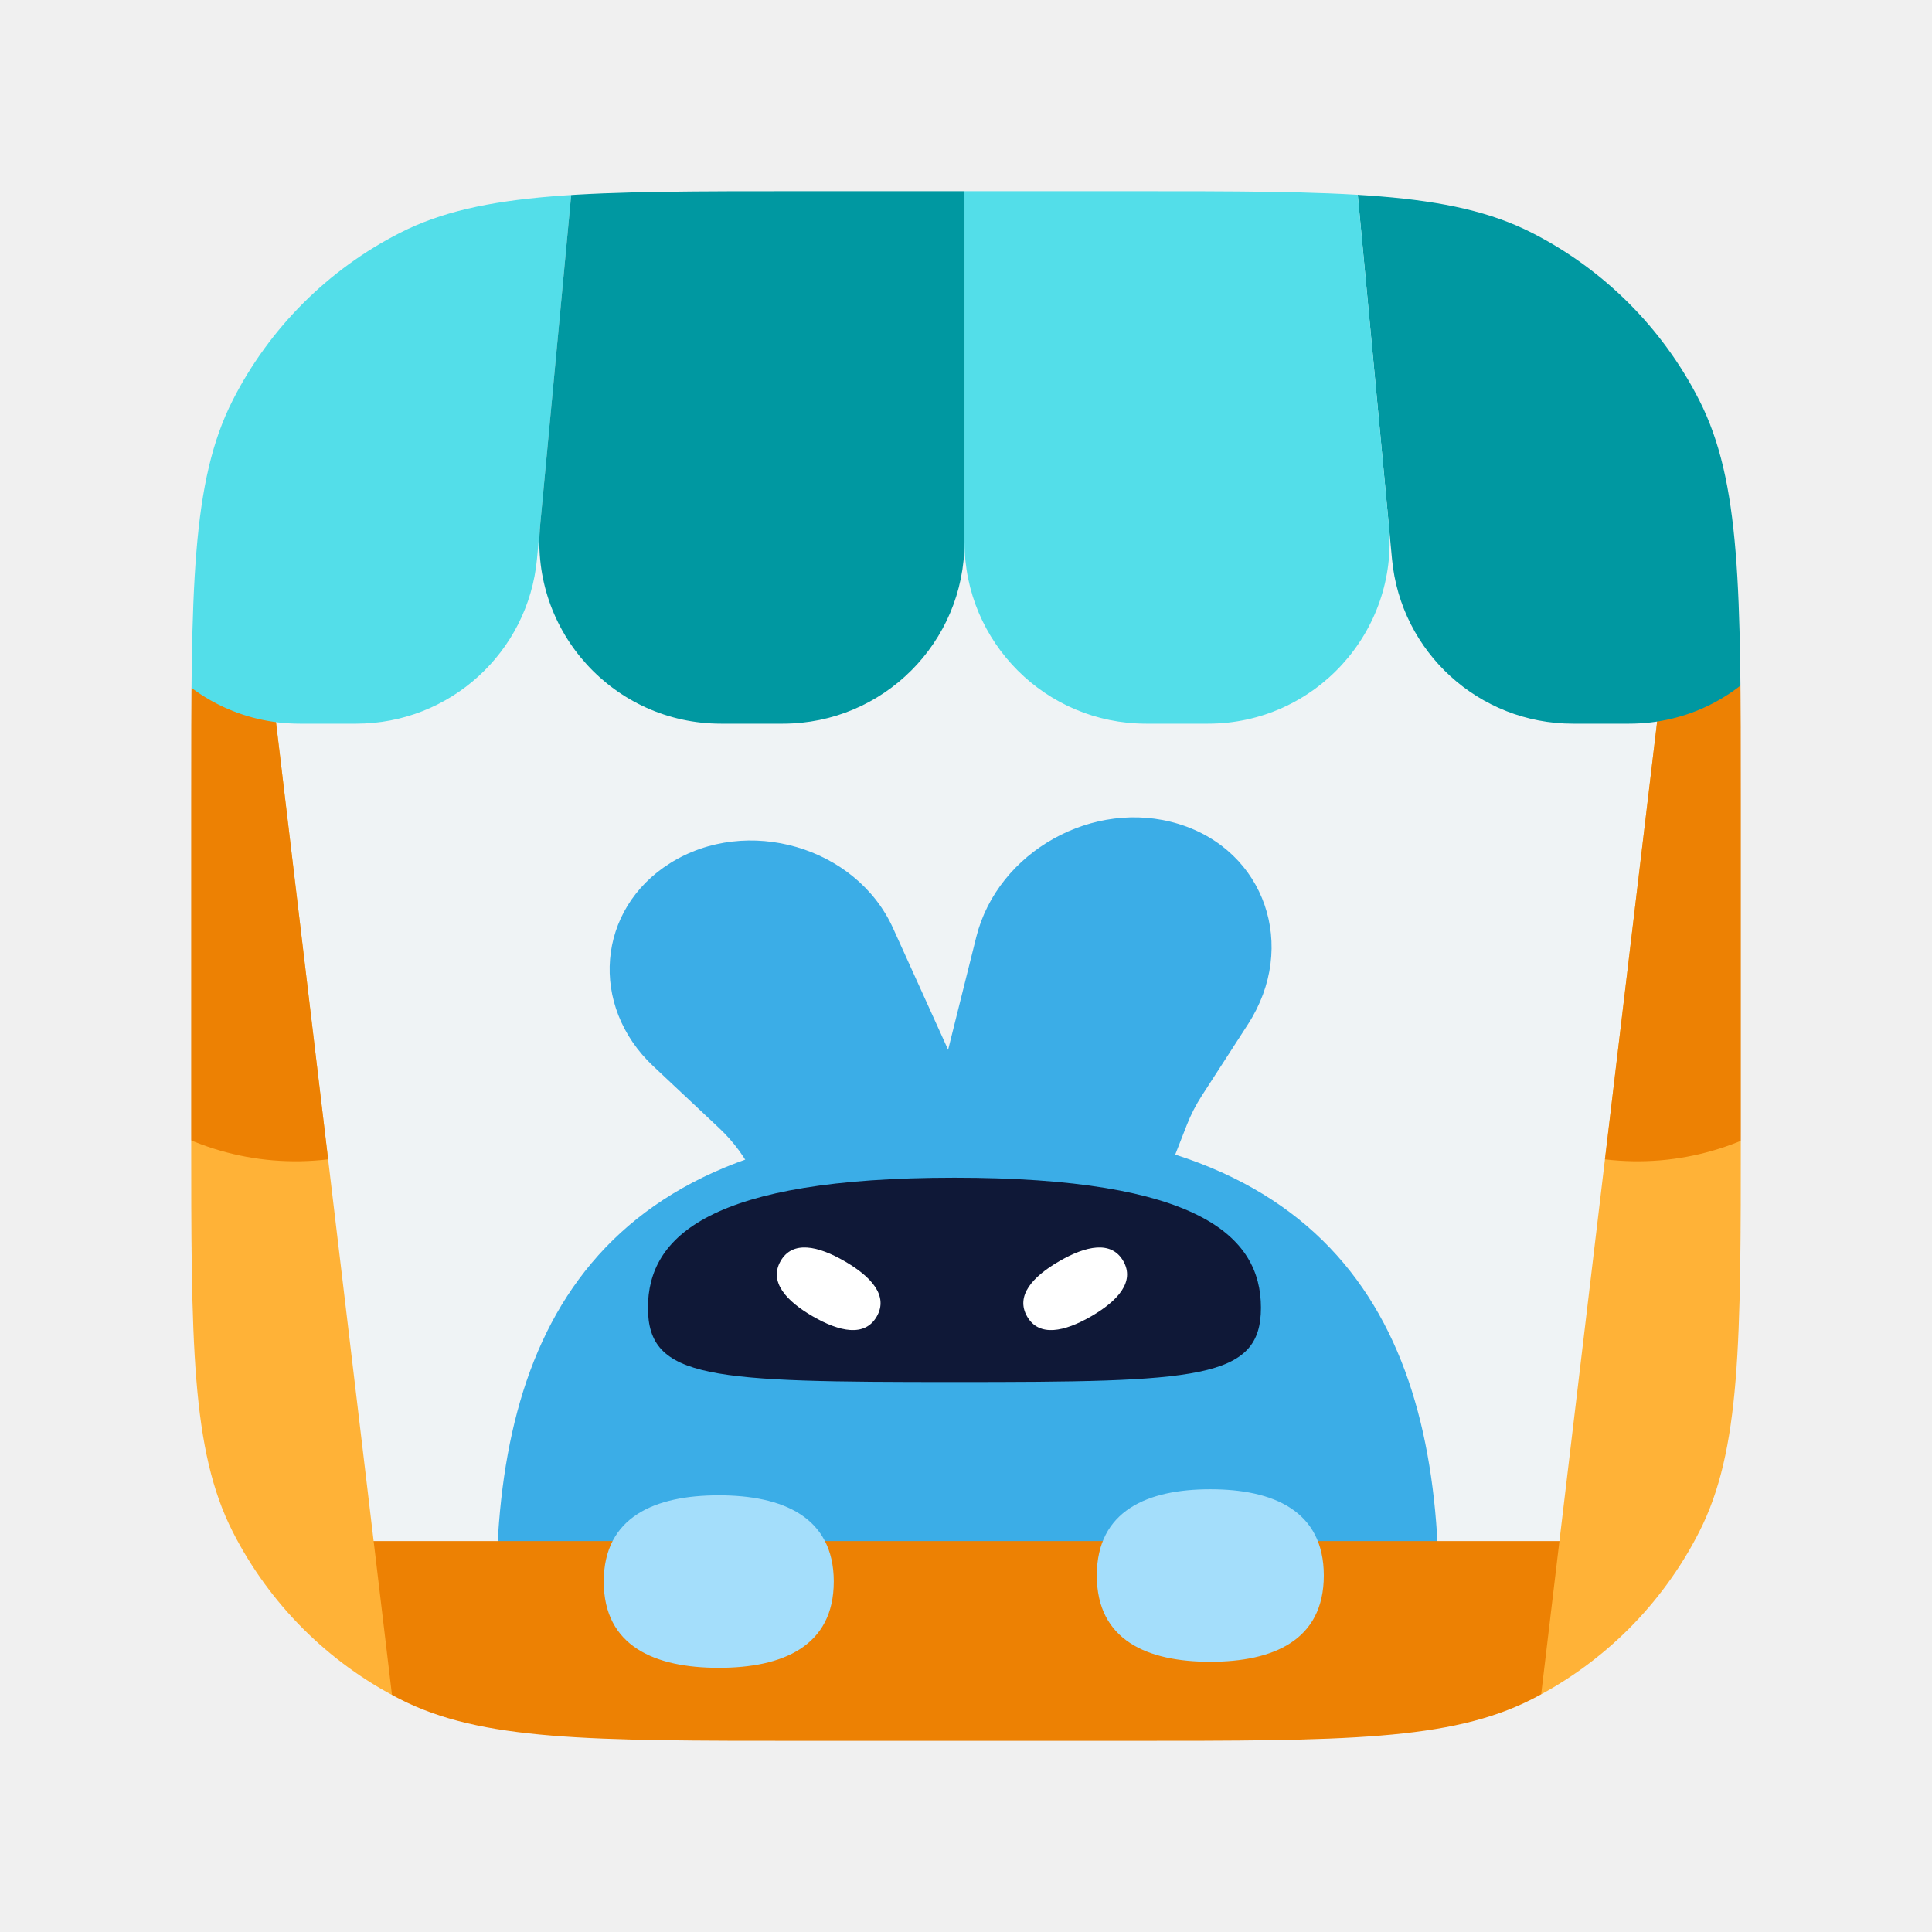
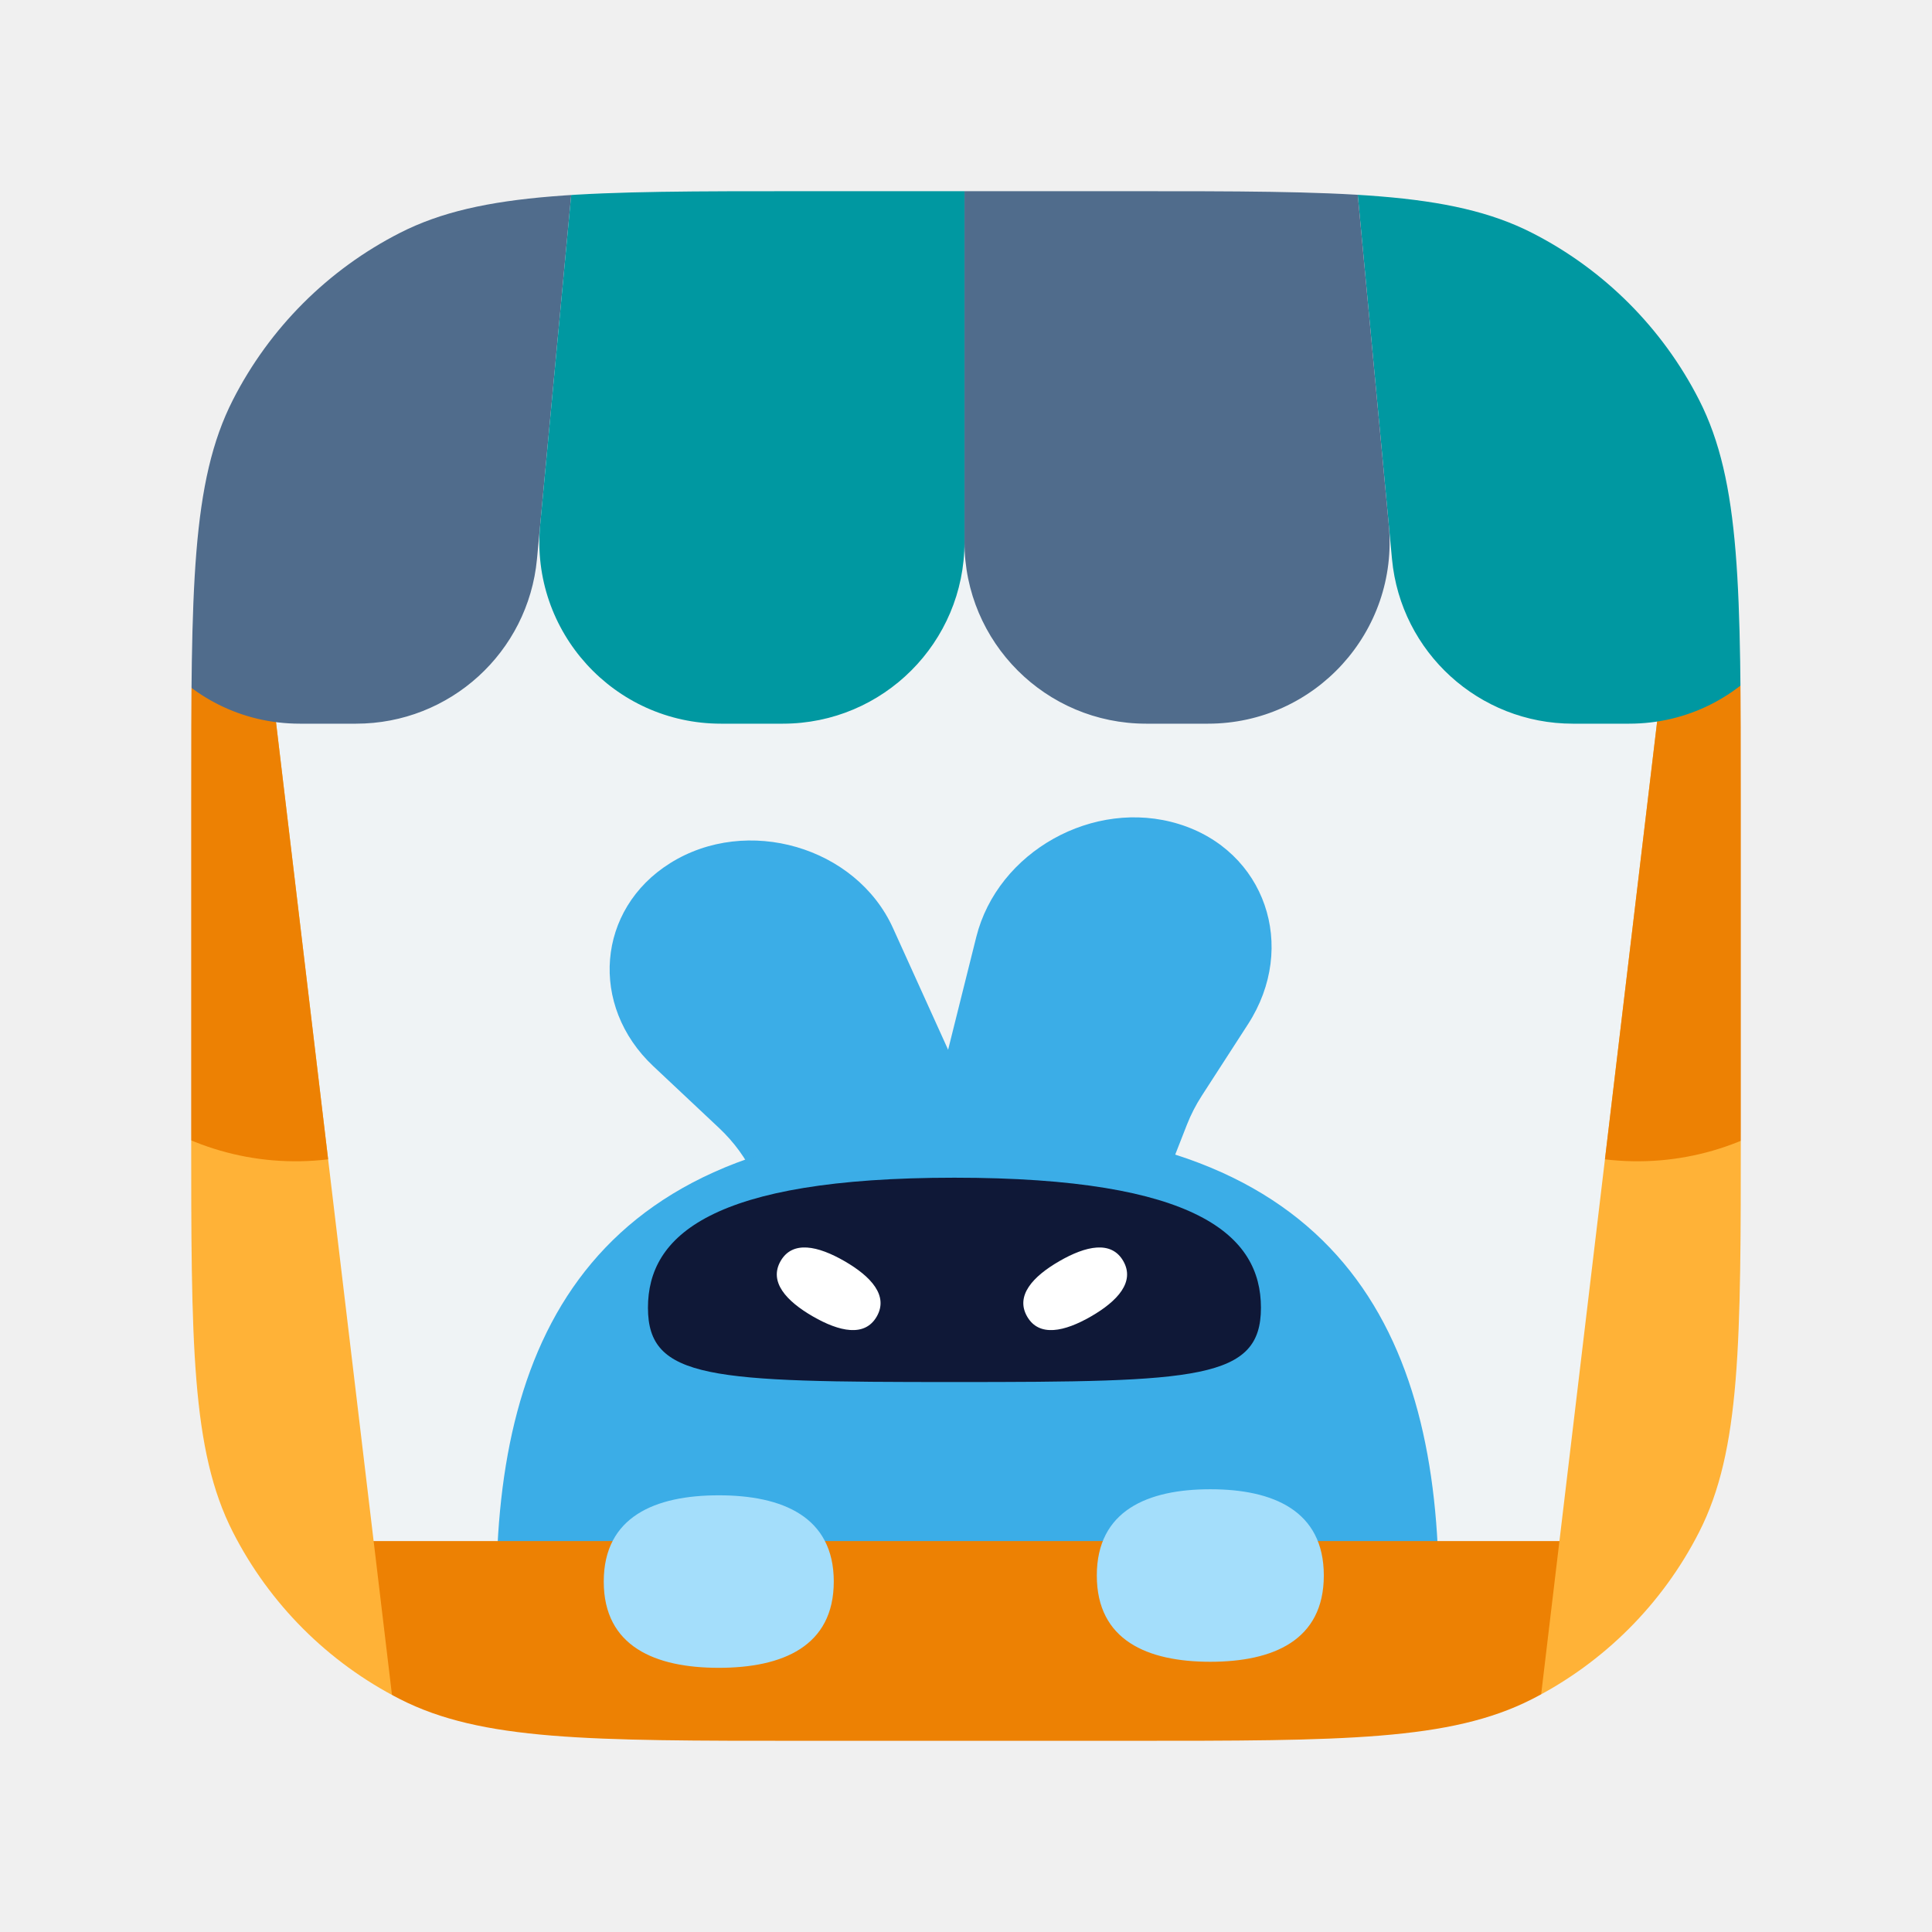
<svg xmlns="http://www.w3.org/2000/svg" xmlns:xlink="http://www.w3.org/1999/xlink" width="192" height="192" fill="none">
  <use fill="#eff3f5" xlink:href="#C" />
  <mask id="A" width="154" height="154" x="19" y="19" mask-type="alpha" maskUnits="userSpaceOnUse">
    <use fill="#eff3f5" xlink:href="#C" />
  </mask>
  <g mask="url(#A)">
    <path fill="#3bade7" d="M88.746 92.234c-3.662-8.083-14.516-11.243-22.157-6.449-7.277 4.565-8.068 14.154-1.664 20.173l6.541 6.147c1.494 1.405 2.688 3.048 3.516 4.84l5.472 11.843c2.686 5.812 10.491 8.087 16.032 4.672 3.656-2.253 5.267-6.416 4.026-10.403l-4.83-15.515-6.936-15.308z" />
    <path fill="#3bade7" d="M97.019 93.126c2.124-8.503 11.675-13.837 20.122-11.238 8.579 2.639 11.876 12.173 6.883 19.899l-4.586 7.097c-.596.922-1.093 1.891-1.485 2.892l-5.982 15.286c-1.976 5.051-7.814 7.963-13.024 6.498-4.034-1.136-6.635-4.636-6.466-8.701l.617-14.798c.041-.986.185-1.974.428-2.95l3.493-13.985z" />
    <path fill="#3bade7" d="M142.99 158.345c0 25.635-9.63 46.416-46.833 46.416s-46.833-20.781-46.833-46.416 9.63-46.415 46.834-46.415 46.833 20.781 46.833 46.415z" />
    <path fill="#0f1837" d="M125.311 129.961c0 7.136-6.263 7.384-30.459 7.384s-30.459-.248-30.459-7.384 6.263-12.922 30.459-12.922 30.459 5.785 30.459 12.922z" />
    <path fill="#fff" d="M102.075 130.835c-1.187-2.067.562-3.979 3.2-5.502s5.166-2.081 6.354-.014-.562 3.98-3.2 5.503-5.166 2.08-6.354.013zm-14.945 0c1.188-2.067-.562-3.979-3.2-5.502s-5.166-2.081-6.353-.014.562 3.98 3.2 5.503 5.166 2.08 6.353.013z" />
    <path fill="#ed8103" d="M-4.762 160.337a7.19 7.19 0 0 1 7.189-7.189h186.845a7.19 7.19 0 0 1 7.189 7.189v40.064a7.19 7.19 0 0 1-7.189 7.189H2.427a7.19 7.19 0 0 1-7.189-7.189v-40.064z" />
    <path fill="#a4defb" d="M82.859 157.174c0 6.456-5.117 8.572-11.43 8.572S60 163.63 60 157.174s5.117-8.572 11.43-8.572 11.43 2.116 11.43 8.572zm48.7-.602c0 6.456-5.05 8.573-11.28 8.573S109 163.028 109 156.572 114.05 148 120.279 148s11.28 2.116 11.28 8.572z" />
    <path fill="#ffb237" d="M-1.259 59.807l26.88-3.205 13.637 114.389-26.88 3.205L-1.259 59.807z" />
    <path fill="#ed8103" d="M-1.259 59.807l26.88-3.205 6.988 58.612c-14.845 1.77-28.315-8.83-30.085-23.675l-3.783-31.732z" />
    <path fill="#ffb237" d="M193.365 59.807l-26.88-3.205-13.637 114.389 26.88 3.205 13.637-114.389z" />
    <path fill="#ed8103" d="M193.365 59.807l-26.88-3.205-6.987 58.612c14.845 1.77 28.314-8.83 30.084-23.675l3.783-31.732z" />
    <path fill="#0098a1" d="M164.826-12h-32.843l6.353 67.561a18.05 18.05 0 0 0 17.968 16.357h5.598c11.651 0 20.249-10.876 17.56-22.212L164.826-12z" />
-     <path fill="#53dee9" d="M26.873-12h32.843l-6.353 67.561a18.05 18.05 0 0 1-17.968 16.357h-5.598c-11.651 0-20.249-10.876-17.56-22.212L26.873-12zm105.11 0H95.849v65.871a18.05 18.05 0 0 0 18.047 18.047h6.155c10.634 0 18.963-9.149 17.967-19.737L131.983-12z" />
+     <path fill="#506C8C" d="M26.873-12h32.843l-6.353 67.561a18.05 18.05 0 0 1-17.968 16.357h-5.598c-11.651 0-20.249-10.876-17.56-22.212L26.873-12zm105.11 0H95.849v65.871a18.05 18.05 0 0 0 18.047 18.047h6.155c10.634 0 18.963-9.149 17.967-19.737L131.983-12z" />
    <path fill="#0098a1" d="M59.716-12H95.85v65.871a18.05 18.05 0 0 1-18.047 18.047h-6.155c-10.634 0-18.963-9.149-17.968-19.737L59.716-12z" />
  </g>
  <defs>
    <path id="C" d="M19 79.8c0-21.282 0-31.923 4.142-40.052a38 38 0 0 1 16.607-16.607C47.877 19 58.518 19 79.8 19h32.4c21.282 0 31.923 0 40.052 4.142a38 38 0 0 1 16.606 16.607C173 47.877 173 58.518 173 79.8v32.4c0 21.282 0 31.923-4.142 40.052-3.643 7.15-9.456 12.963-16.606 16.606C144.123 173 133.482 173 112.2 173H79.8c-21.282 0-31.923 0-40.052-4.142a38 38 0 0 1-16.607-16.606C19 144.123 19 133.482 19 112.2V79.8z" />
  </defs>
</svg>
